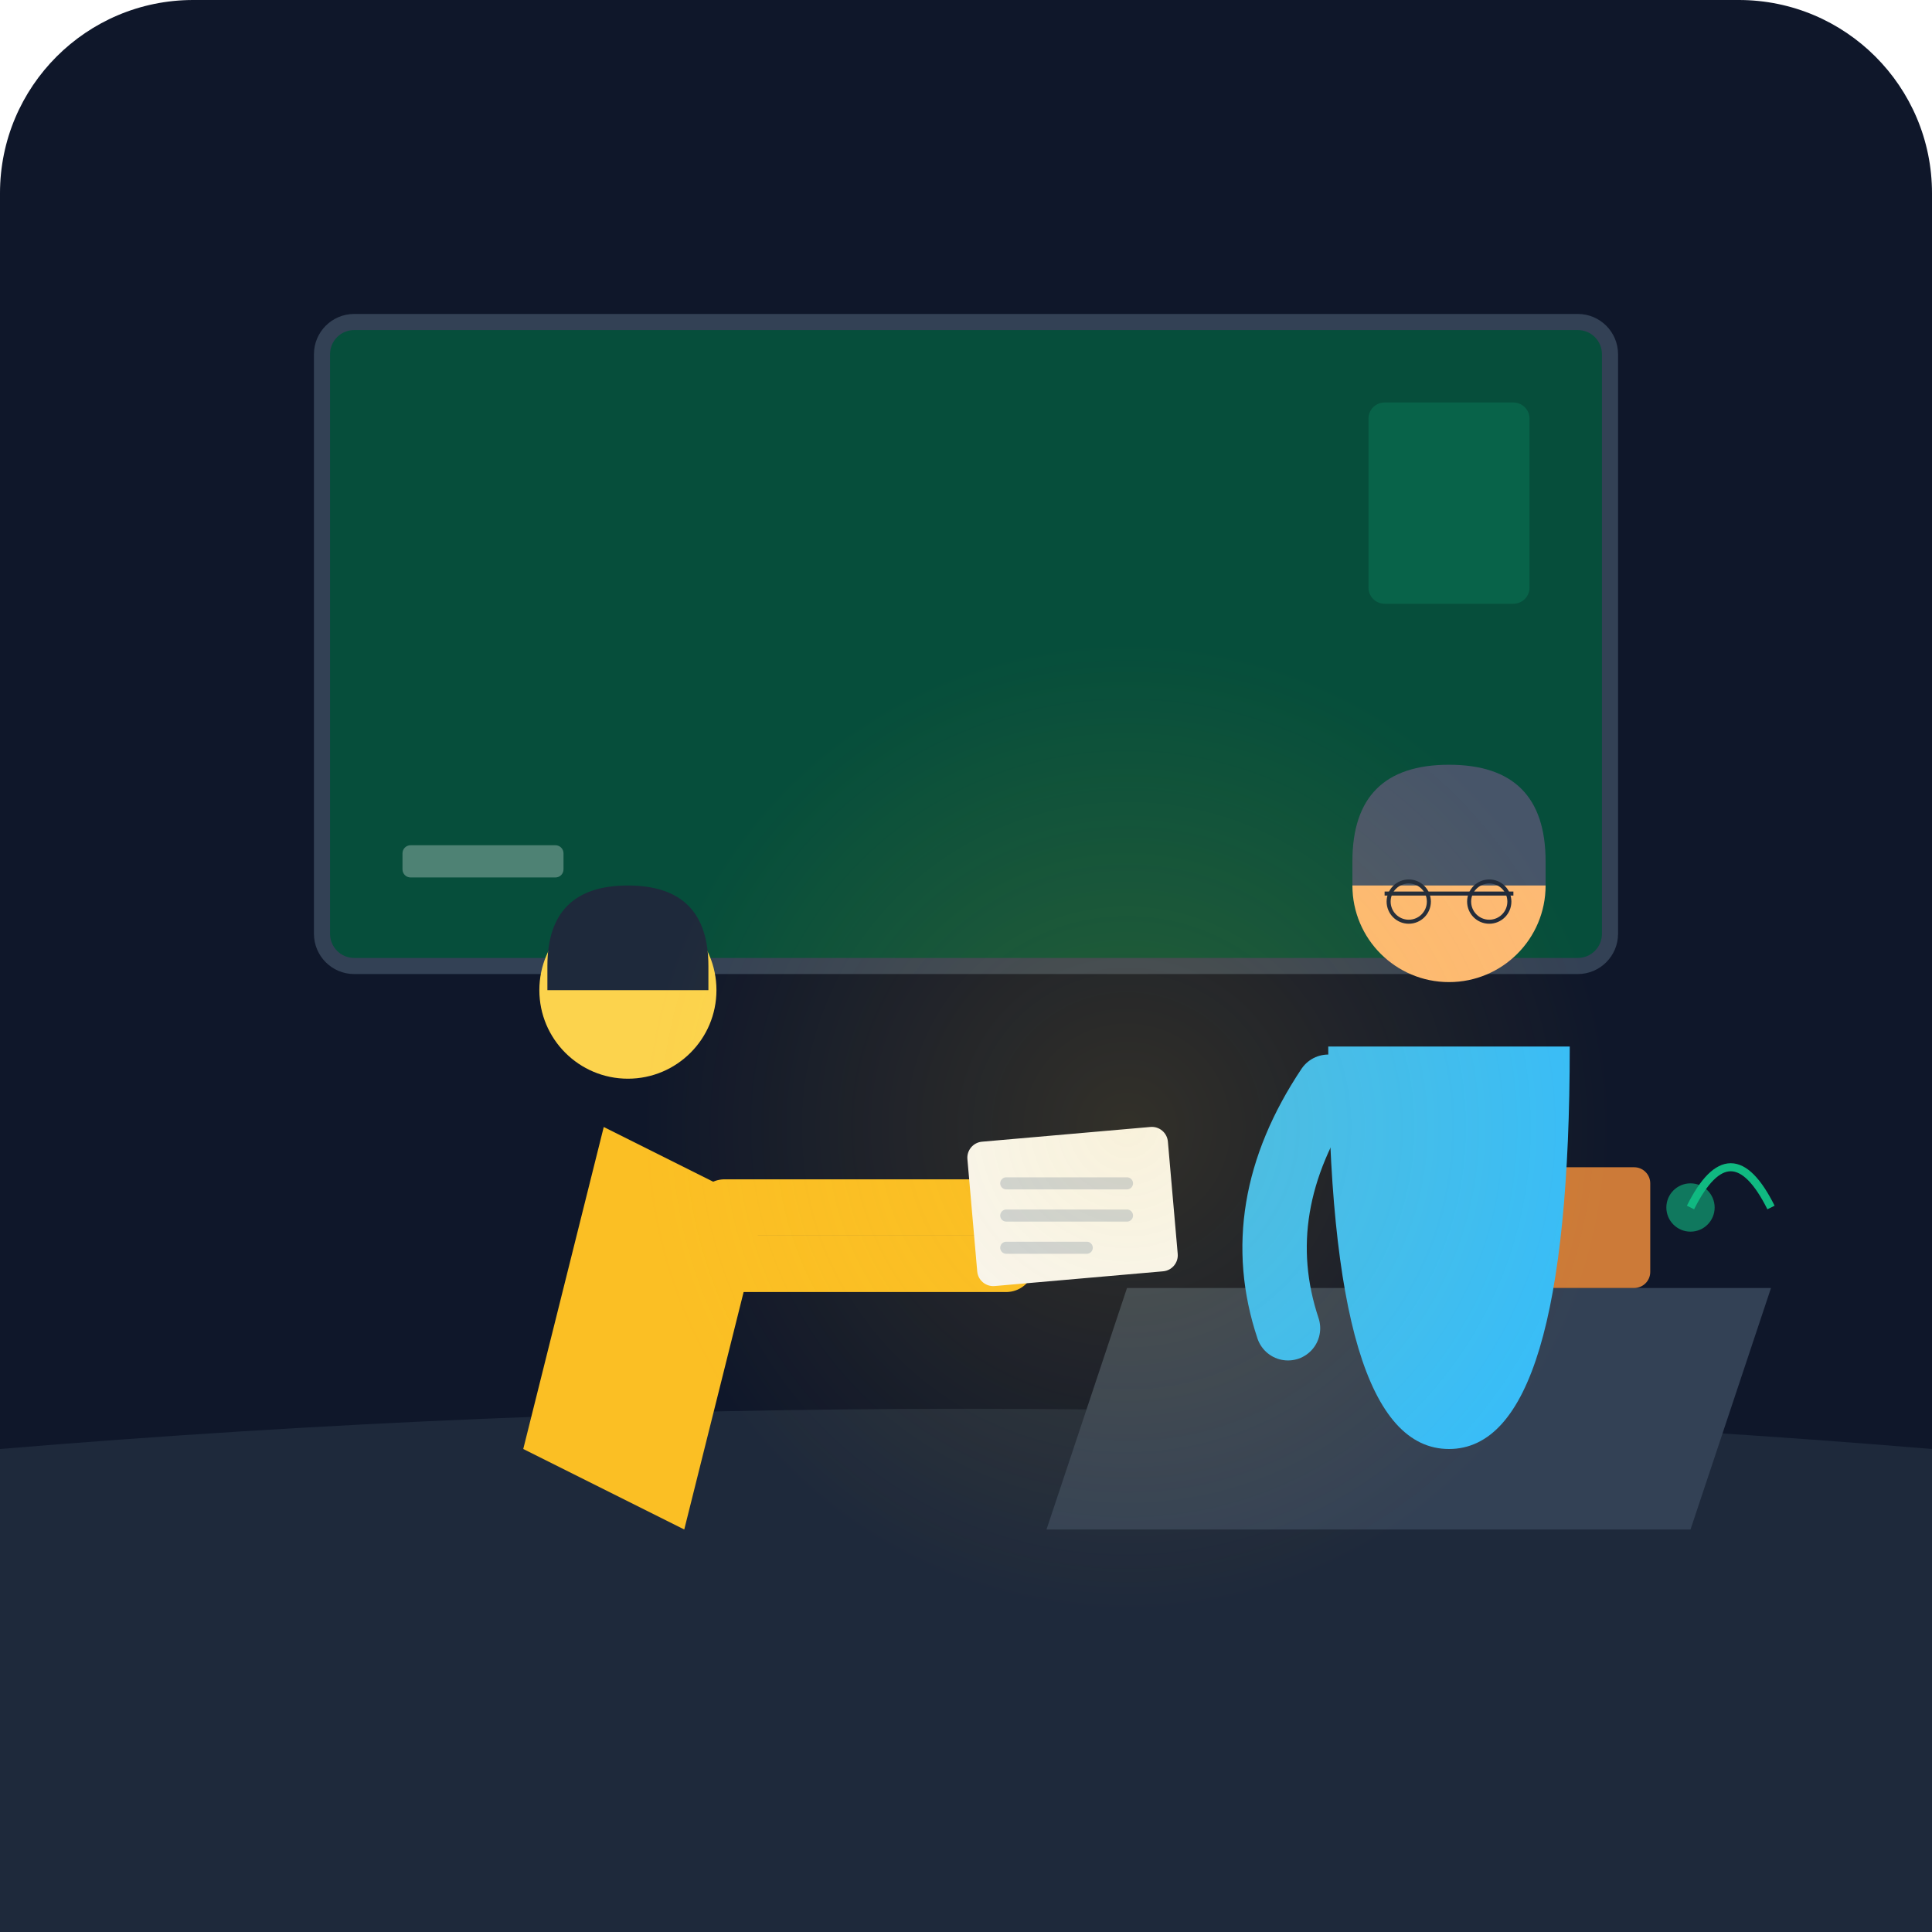
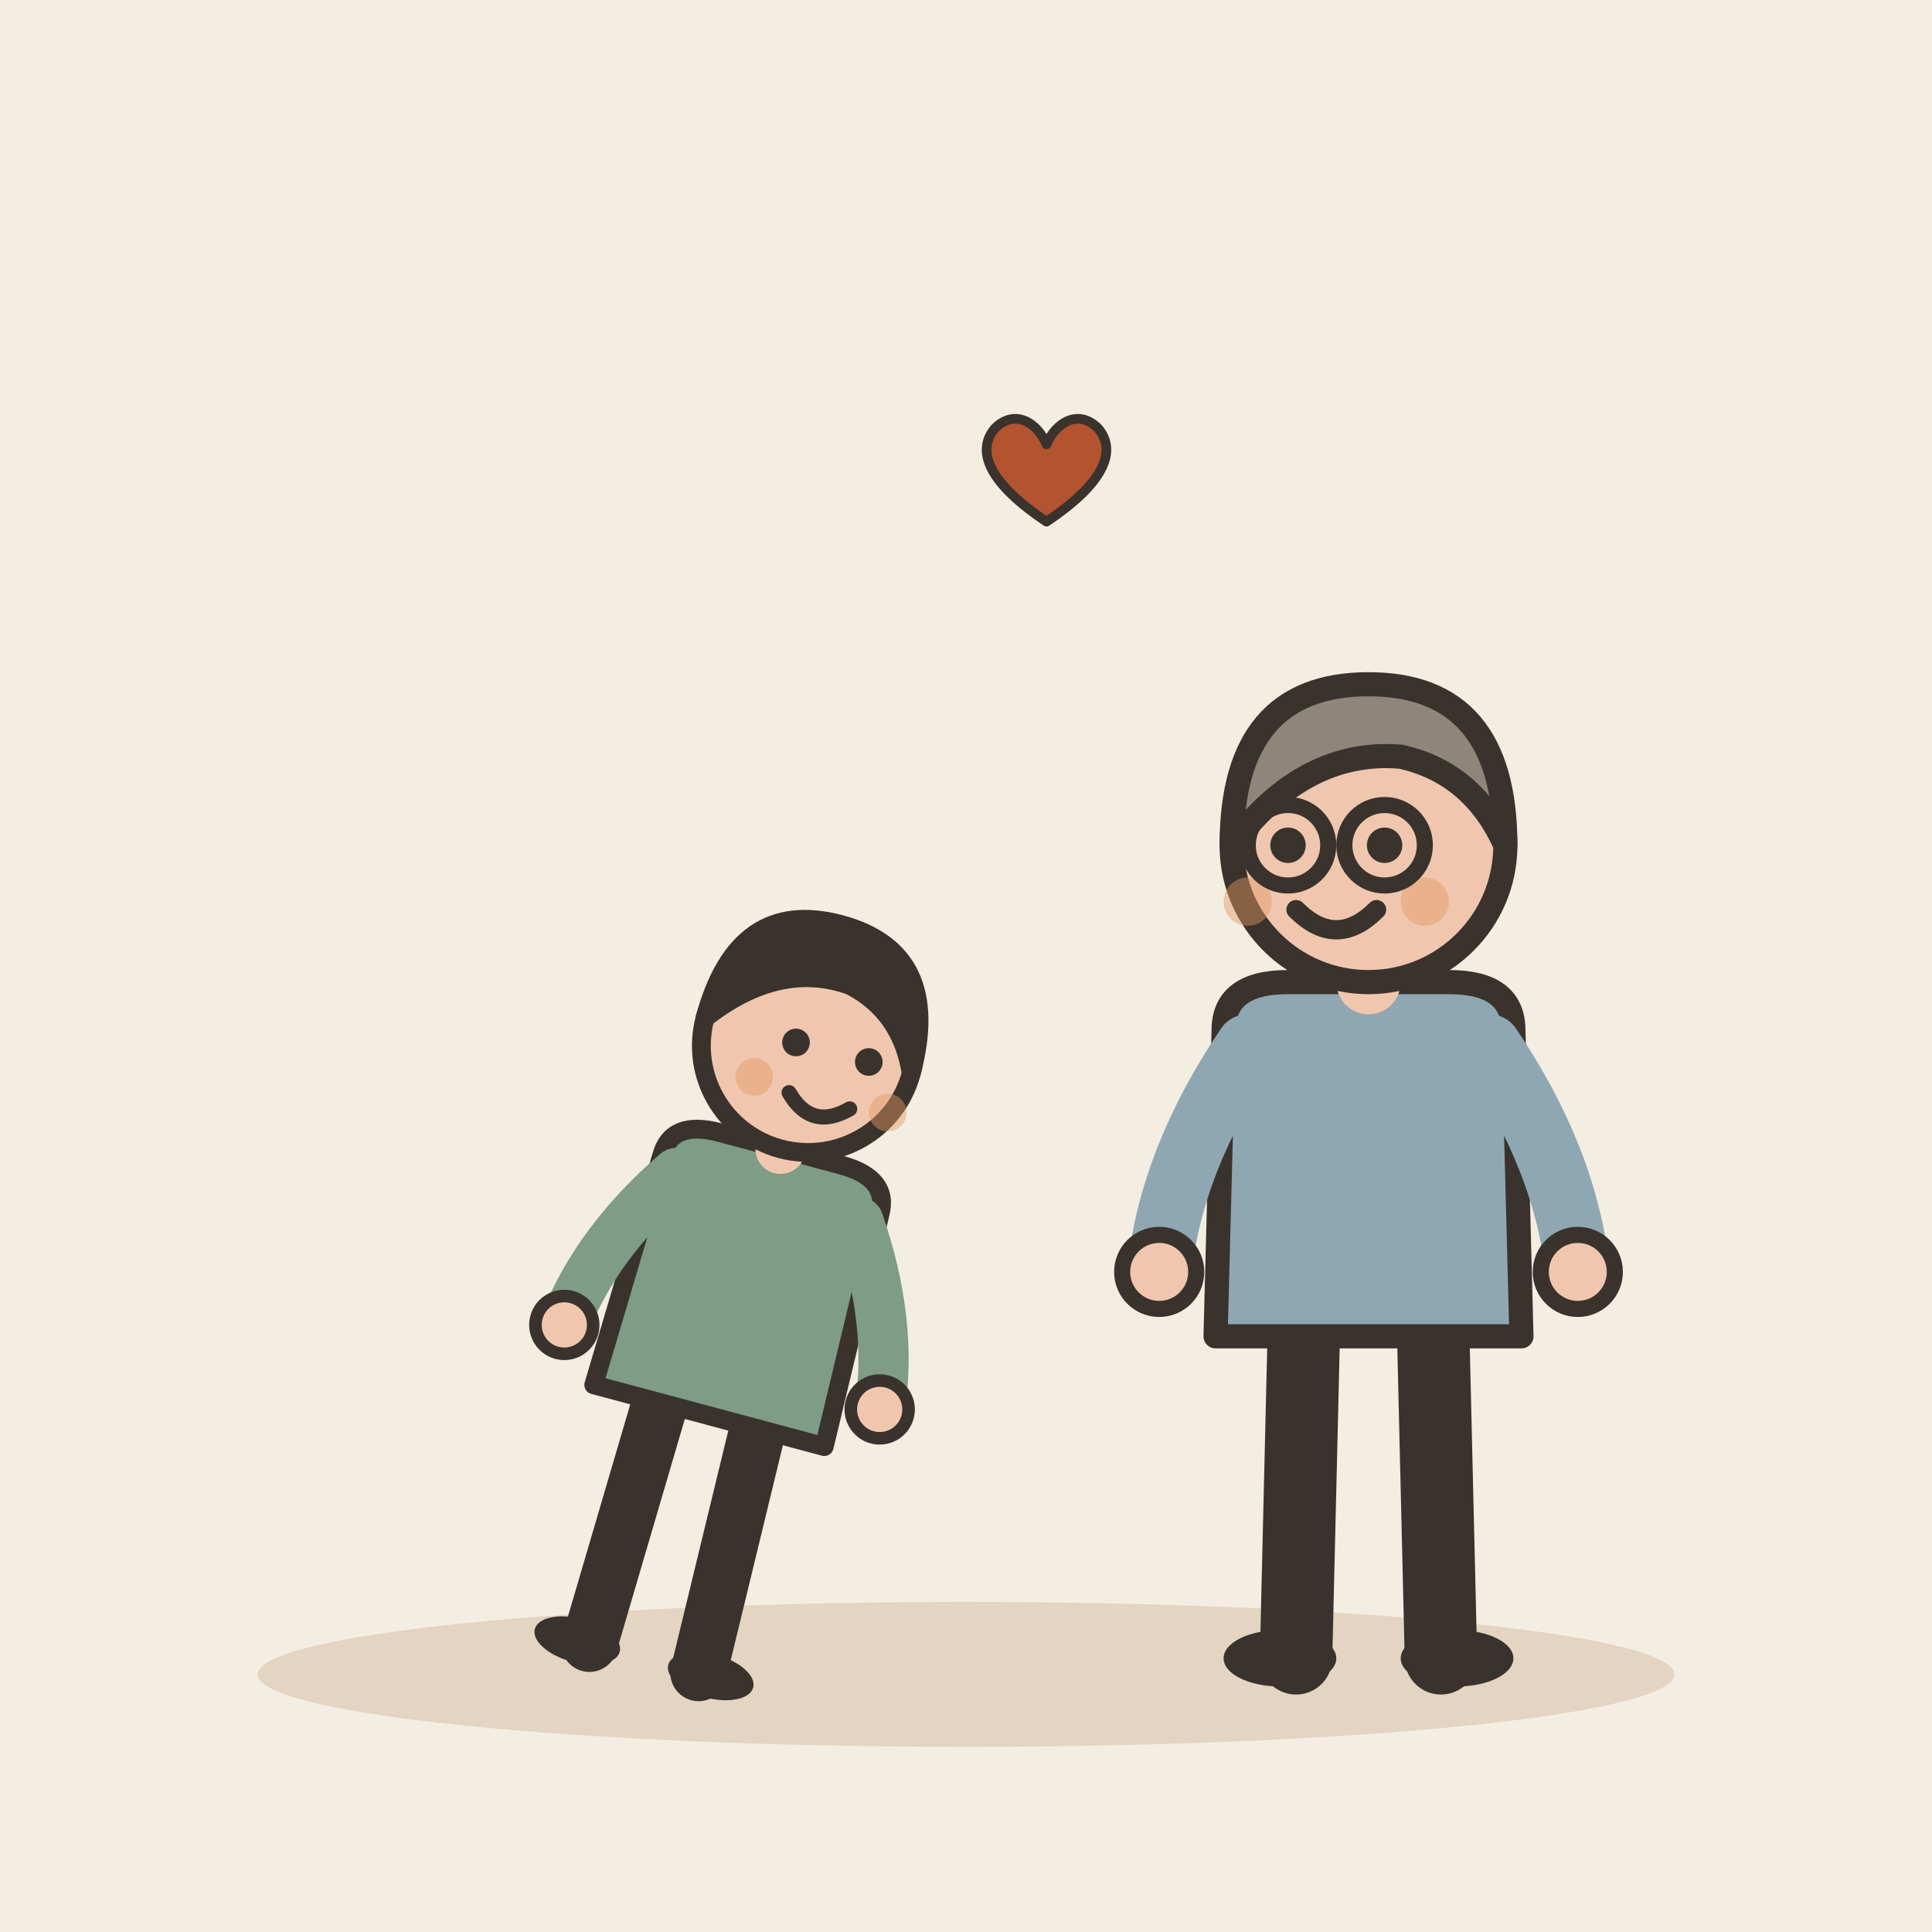
- <svg xmlns="http://www.w3.org/2000/svg" viewBox="0 0 240 240">
-   <rect width="240" height="240" rx="24" fill="#0f172a" />
-   <path d="M0 180 Q120 170 240 180 L240 240 L0 240 Z" fill="#1e293b" />
-   <rect x="40" y="40" width="160" height="80" rx="4" fill="#064e3b" stroke="#334155" stroke-width="2" />
-   <rect x="50" y="105" width="20" height="4" rx="1" fill="#f8fafc" opacity="0.3" />
-   <rect x="170" y="50" width="20" height="25" rx="2" fill="#10b981" opacity="0.2" />
-   <path d="M140 160 L220 160 L210 190 L130 190 Z" fill="#334155" />
-   <rect x="180" y="145" width="25" height="15" rx="2" fill="#fb923c" opacity="0.8" />
-   <g transform="translate(165, 95)">
-     <path d="M0 35 Q0 85 15 85 Q30 85 30 35 Z" fill="#38bdf8" />
-     <circle cx="15" cy="15" r="12" fill="#fdba74" />
-     <path d="M3 12 Q3 0 15 0 Q27 0 27 12 L27 15 L3 15 Z" fill="#475569" />
-     <path d="M7 16 H23" stroke="#1e293b" stroke-width="0.5" />
-     <circle cx="10" cy="17" r="2.5" fill="none" stroke="#1e293b" stroke-width="0.5" />
-     <circle cx="20" cy="17" r="2.5" fill="none" stroke="#1e293b" stroke-width="0.5" />
-     <path d="M0 40 Q-10 55 -5 70" stroke="#38bdf8" stroke-width="8" stroke-linecap="round" fill="none" />
+ <svg xmlns="http://www.w3.org/2000/svg" viewBox="0 0 240 240" data-style="editorial">
+   <rect width="240" height="240" fill="#F4EDE2" />
+   <ellipse cx="120" cy="208" rx="88" ry="9" fill="#E3D5C1" />
+   <g transform="translate(80 206) rotate(15)">
+     <g transform="translate(0 0) scale(0.78 0.78)">
+       <path d="M-8 -42L-9 0" stroke="#3A332D" stroke-width="9" stroke-linecap="round" fill="none" />
+       <path d="M8 -42L9 0" stroke="#3A332D" stroke-width="9" stroke-linecap="round" fill="none" />
+       <ellipse cx="-11" cy="0" rx="7" ry="3.5" fill="#3A332D" />
+       <ellipse cx="11" cy="0" rx="7" ry="3.5" fill="#3A332D" />
+       <path d="M-18 -78Q-18 -84 -10 -84L10 -84Q18 -84 18 -78L19 -40L-19 -40Z" fill="#7E9C86" stroke="#3A332D" stroke-width="3" stroke-linecap="round" stroke-linejoin="round" />
+       <path d="M-15 -76Q-24.5 -62 -26 -48" fill="none" stroke="#7E9C86" stroke-width="8" stroke-linecap="round" stroke-linejoin="round" />
+       <circle cx="-26" cy="-48" r="4.6" fill="#F0C7AE" stroke="#3A332D" stroke-linecap="round" stroke-linejoin="round" stroke-width="2" />
+       <path d="M15 -76Q24.5 -62 26 -48" fill="none" stroke="#7E9C86" stroke-width="8" stroke-linecap="round" stroke-linejoin="round" />
+       <circle cx="26" cy="-48" r="4.6" fill="#F0C7AE" stroke="#3A332D" stroke-linecap="round" stroke-linejoin="round" stroke-width="2" />
+       <path d="M0 -84L0 -88" stroke="#F0C7AE" stroke-width="8" stroke-linecap="round" fill="none" />
+       <circle cx="0" cy="-101" r="17" fill="#F0C7AE" stroke="#3A332D" stroke-width="3" stroke-linecap="round" stroke-linejoin="round" />
+       <path d="M-17 -101Q-17 -121 0 -121Q17 -121 17 -101Q13 -110 4 -112Q-8 -113 -17 -101Z" fill="#3A332D" stroke="#3A332D" stroke-width="3" stroke-linecap="round" stroke-linejoin="round" />
+       <circle cx="-2" cy="-101" r="2.2" fill="#3A332D" />
+       <circle cx="10" cy="-101" r="2.2" fill="#3A332D" />
+       <path d="M-1 -93Q4 -88 9 -93" fill="none" stroke="#3A332D" stroke-width="2.4" stroke-linecap="round" stroke-linejoin="round" />
+       <circle cx="-7" cy="-94" r="3" fill="#E39A62" opacity="0.45" />
+       <circle cx="15" cy="-94" r="3" fill="#E39A62" opacity="0.45" />
+     </g>
  </g>
-   <g transform="translate(50, 105)">
-     <path d="M25 35 L45 45 L35 85 L15 75 Z" fill="#fbbf24" />
-     <circle cx="28" cy="18" r="11" fill="#fcd34d" />
-     <path d="M18 15 Q18 5 28 5 Q38 5 38 15 L38 18 L18 18 Z" fill="#1e293b" />
-     <path d="M40 45 L75 45" stroke="#fbbf24" stroke-width="7" stroke-linecap="round" fill="none" />
-     <path d="M40 52 L75 52" stroke="#fbbf24" stroke-width="7" stroke-linecap="round" fill="none" />
+   <g transform="translate(170 206)">
+     <path d="M-8 -42L-9 0" stroke="#3A332D" stroke-width="9" stroke-linecap="round" fill="none" />
+     <path d="M8 -42L9 0" stroke="#3A332D" stroke-width="9" stroke-linecap="round" fill="none" />
+     <ellipse cx="-11" cy="0" rx="7" ry="3.5" fill="#3A332D" />
+     <ellipse cx="11" cy="0" rx="7" ry="3.5" fill="#3A332D" />
+     <path d="M-18 -78Q-18 -84 -10 -84L10 -84Q18 -84 18 -78L19 -40L-19 -40Z" fill="#8FA7B3" stroke="#3A332D" stroke-width="3" stroke-linecap="round" stroke-linejoin="round" />
+     <path d="M-15 -76Q-24.5 -62 -26 -48" fill="none" stroke="#8FA7B3" stroke-width="8" stroke-linecap="round" stroke-linejoin="round" />
+     <circle cx="-26" cy="-48" r="4.6" fill="#F0C7AE" stroke="#3A332D" stroke-linecap="round" stroke-linejoin="round" stroke-width="2" />
+     <path d="M15 -76Q24.5 -62 26 -48" fill="none" stroke="#8FA7B3" stroke-width="8" stroke-linecap="round" stroke-linejoin="round" />
+     <circle cx="26" cy="-48" r="4.6" fill="#F0C7AE" stroke="#3A332D" stroke-linecap="round" stroke-linejoin="round" stroke-width="2" />
+     <path d="M0 -84L0 -88" stroke="#F0C7AE" stroke-width="8" stroke-linecap="round" fill="none" />
+     <circle cx="0" cy="-101" r="17" fill="#F0C7AE" stroke="#3A332D" stroke-width="3" stroke-linecap="round" stroke-linejoin="round" />
+     <path d="M-17 -101Q-17 -121 0 -121Q17 -121 17 -101Q13 -110 4 -112Q-8 -113 -17 -101Z" fill="#8F857A" stroke="#3A332D" stroke-width="3" stroke-linecap="round" stroke-linejoin="round" />
+     <circle cx="-10" cy="-101" r="2.2" fill="#3A332D" />
+     <circle cx="2" cy="-101" r="2.2" fill="#3A332D" />
+     <path d="M-9 -93Q-4 -88 1 -93" fill="none" stroke="#3A332D" stroke-width="2.4" stroke-linecap="round" stroke-linejoin="round" />
+     <circle cx="-15" cy="-94" r="3" fill="#E39A62" opacity="0.45" />
+     <circle cx="7" cy="-94" r="3" fill="#E39A62" opacity="0.45" />
+     <circle cx="-10" cy="-101" r="5" fill="none" stroke="#3A332D" stroke-linecap="round" stroke-linejoin="round" stroke-width="2" />
+     <circle cx="2" cy="-101" r="5" fill="none" stroke="#3A332D" stroke-linecap="round" stroke-linejoin="round" stroke-width="2" />
  </g>
-   <g transform="translate(120, 142)">
-     <rect x="0" y="0" width="25" height="18" rx="2" fill="#f8fafc" transform="rotate(-5)" />
-     <path d="M5 5 H20 M5 9 H20 M5 13 H15" stroke="#cbd5e1" stroke-width="1.5" stroke-linecap="round" />
+   <g transform="translate(130 60) scale(0.4 0.4)">
+     <path d="M0 12C-18 0 -22 -10 -16 -17C-10 -23 -3 -19 0 -12C3 -19 10 -23 16 -17C22 -10 18 0 0 12Z" fill="#B4532F" stroke="#3A332D" stroke-width="3" stroke-linecap="round" stroke-linejoin="round" />
  </g>
-   <circle cx="140" cy="140" r="60" fill="url(#glowGradient)" opacity="0.15" />
-   <defs>
-     <radialGradient id="glowGradient">
-       <stop offset="0%" stop-color="#fbbf24" />
-       <stop offset="100%" stop-color="#fbbf24" stop-opacity="0" />
-     </radialGradient>
-   </defs>
-   <circle cx="210" cy="150" r="3" fill="#10b981" opacity="0.6" />
-   <path d="M210 150 Q215 140 220 150" stroke="#10b981" stroke-width="1" fill="none" />
</svg>
